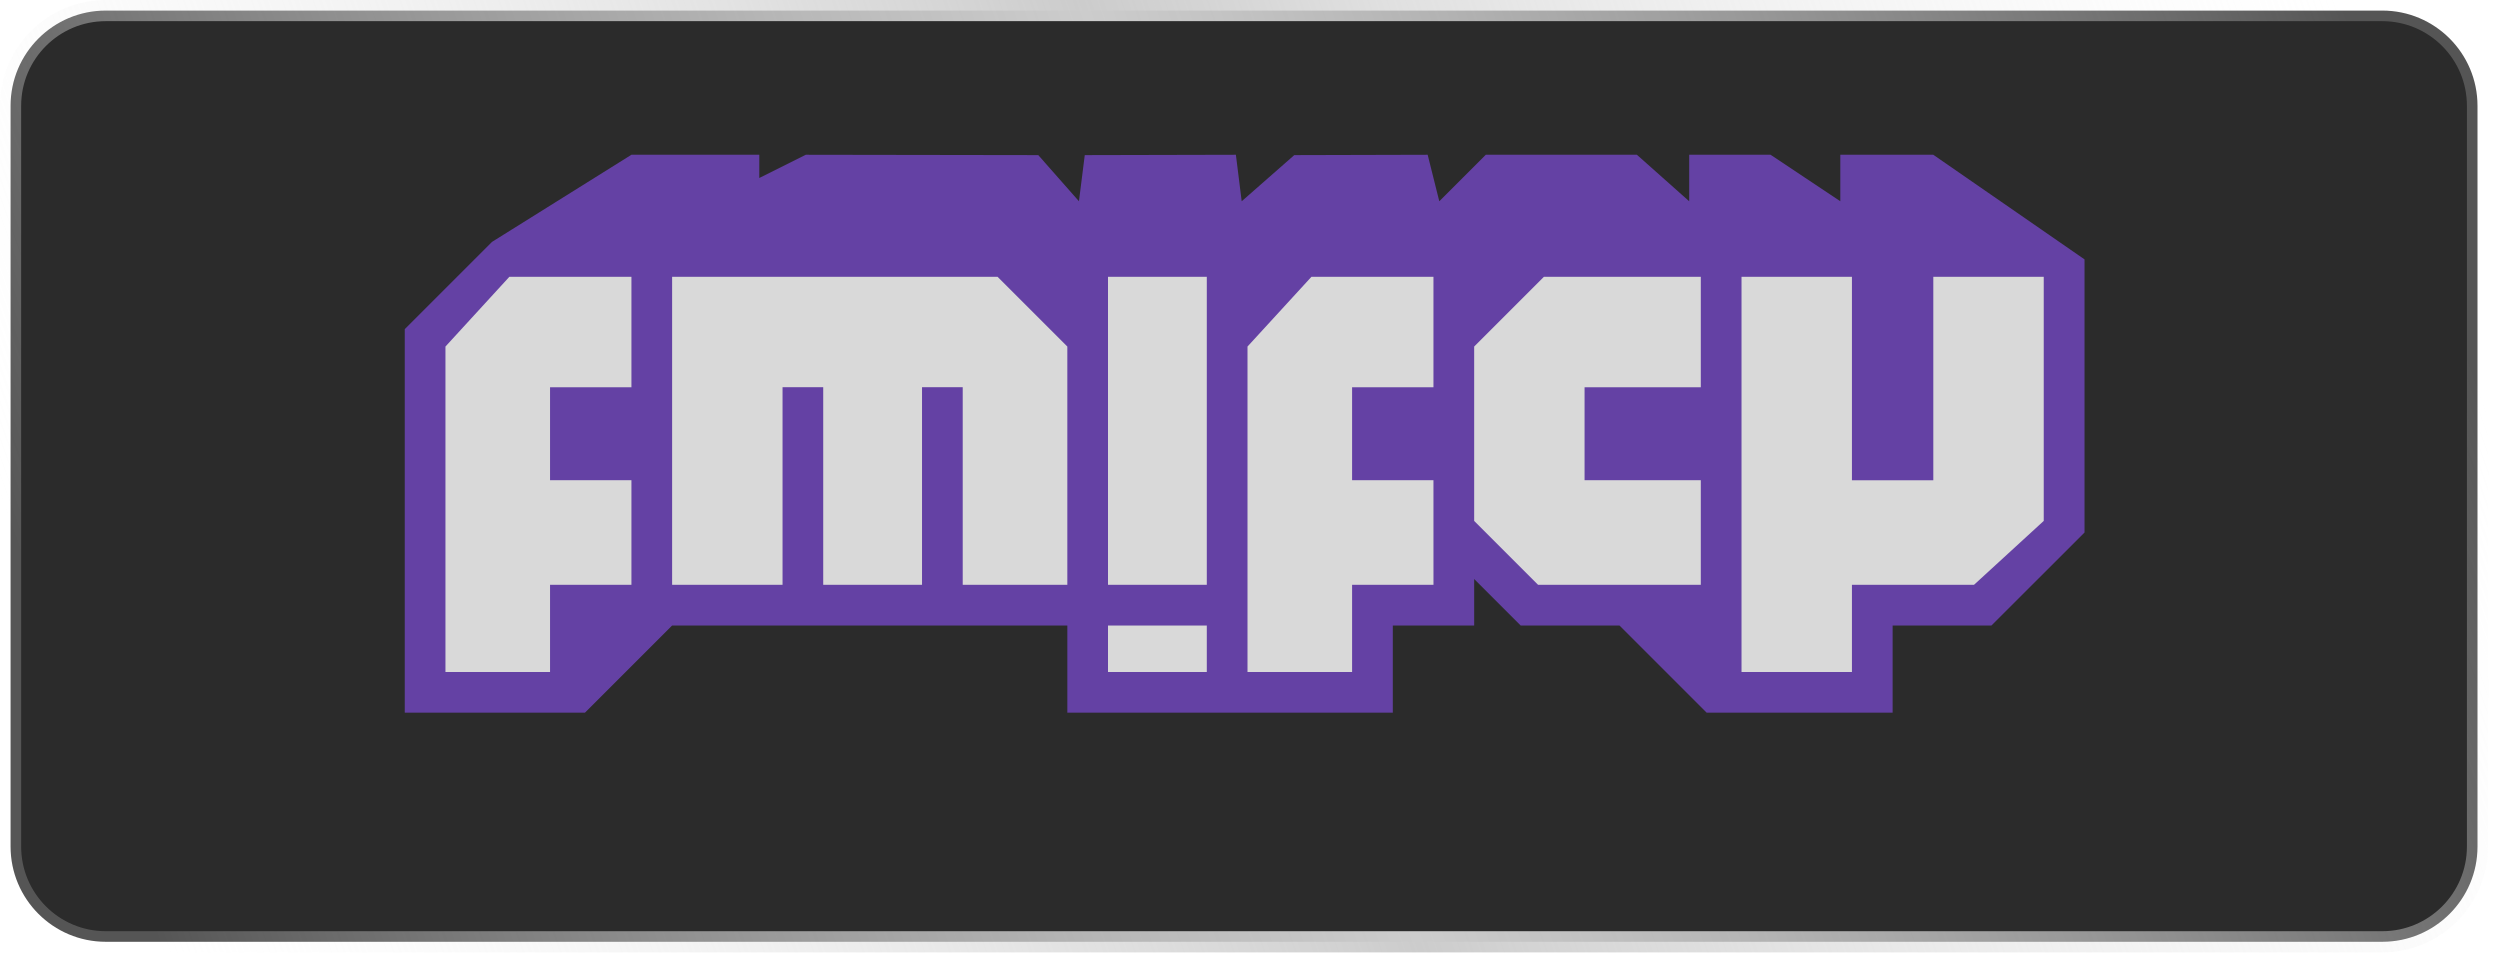
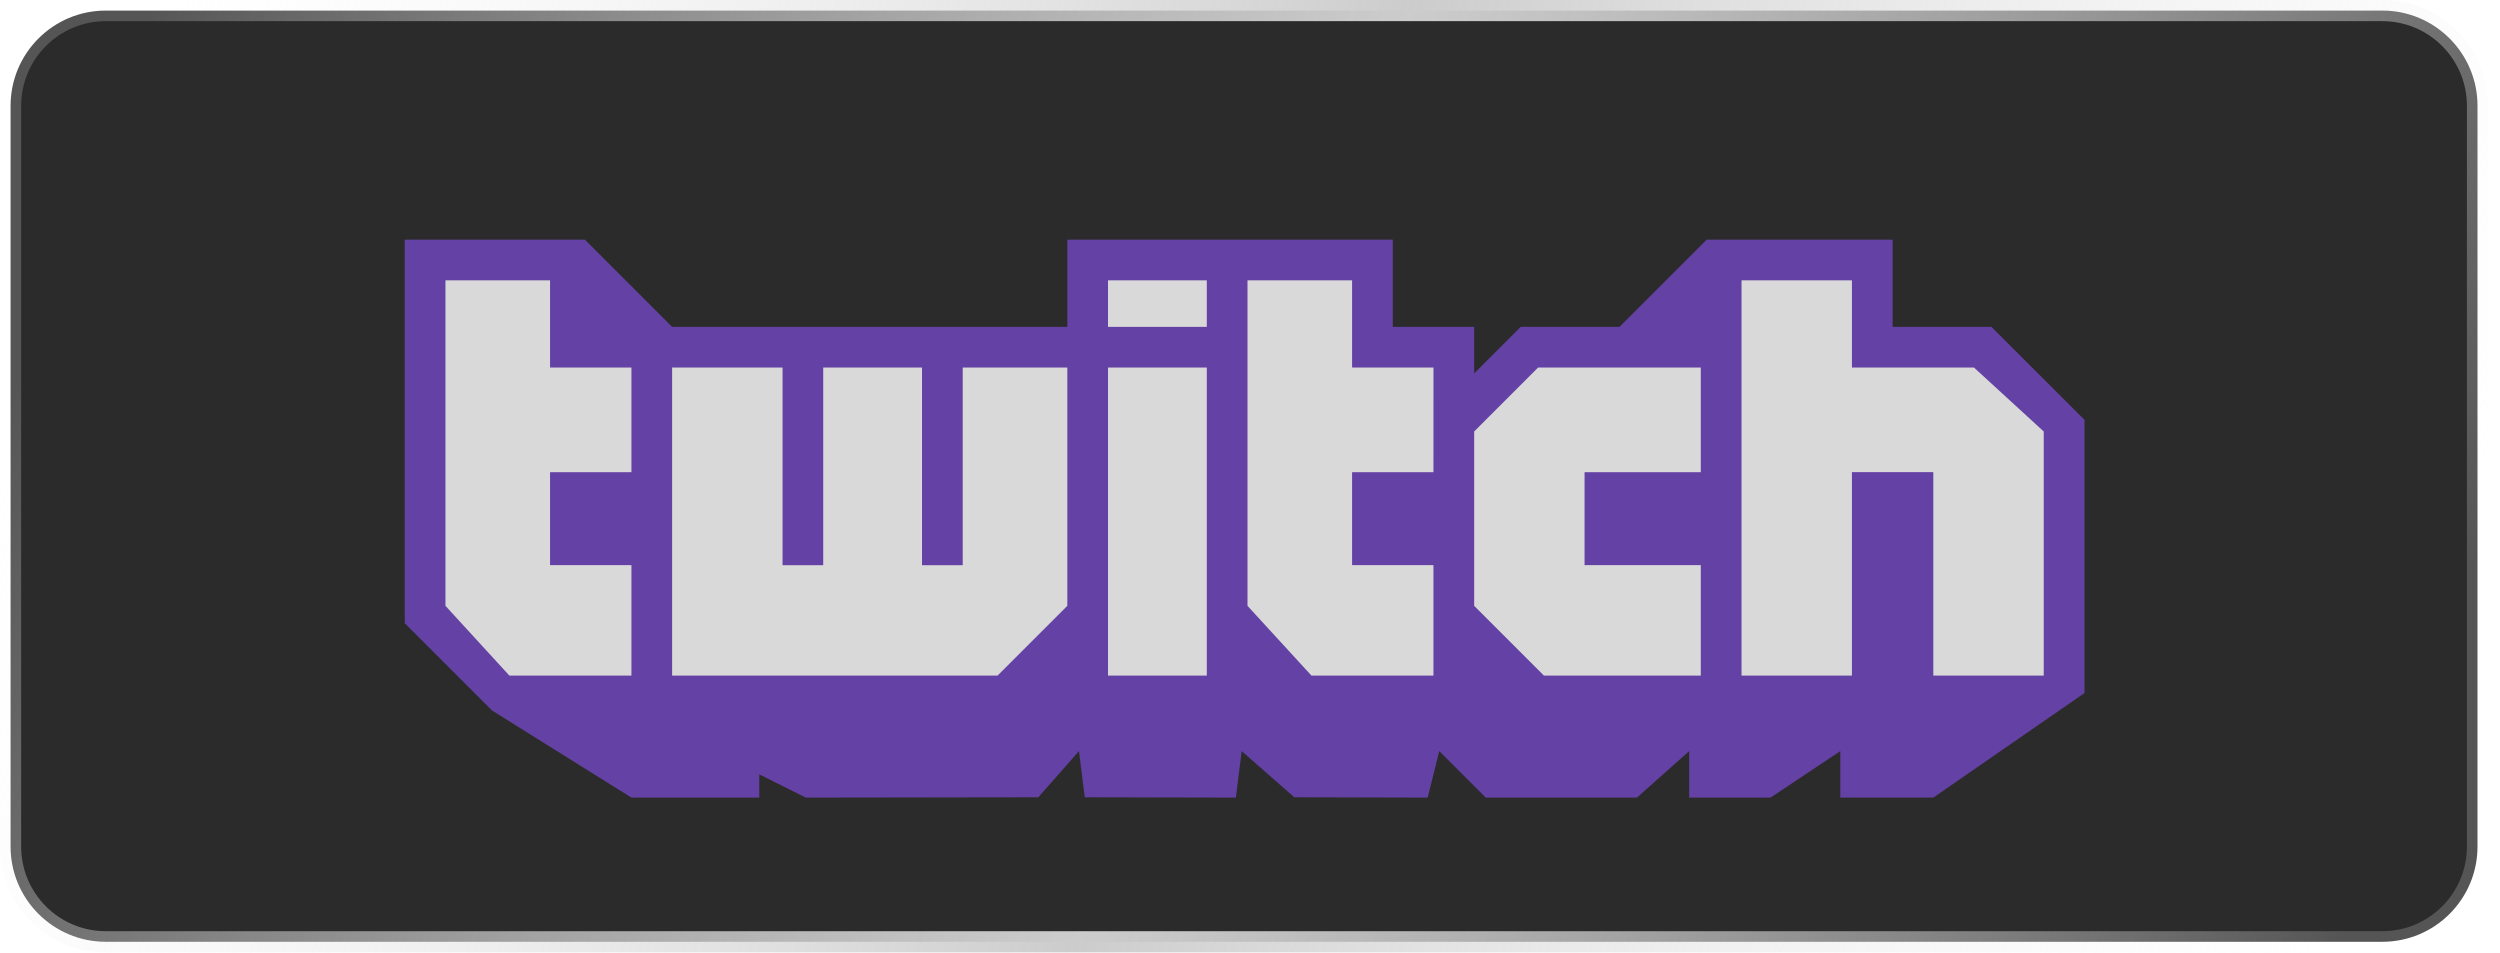
<svg xmlns="http://www.w3.org/2000/svg" width="105" height="40" viewBox="0 0 105 40" fill="none">
-   <rect x="0.444" y="-0.444" width="103.611" height="39.111" rx="4" transform="matrix(1 0 0 -1 2.6491e-08 39.1111)" fill="#2B2B2B" />
-   <rect x="0.444" y="-0.444" width="103.611" height="39.111" rx="4" transform="matrix(1 0 0 -1 2.6491e-08 39.1111)" stroke="url(#paint0_linear_1314_584)" stroke-width="0.889" />
-   <path d="M17.166 14L21.166 10.5L87.166 11V22L83.666 25.5H79.416V29H71.166L69.166 25.5L61.666 24V26L57.666 25.5V29H52.666H46.166L44.666 25.5H35.166H28.166L23.666 29H17.666L17.166 14Z" fill="#D9D9D9" />
-   <path fill-rule="evenodd" clip-rule="evenodd" d="M87.55 22.366V10.894L81.198 6.5H77.293V8.453L74.364 6.5H70.946V8.453L68.749 6.5H62.403L60.45 8.453L59.962 6.5L54.359 6.515L52.151 8.453L51.907 6.5L45.56 6.515L45.316 8.453L43.608 6.515L33.843 6.5L31.89 7.476V6.5H26.52L20.662 10.161L17 13.823V29.933H24.567L28.229 26.271H44.828V29.933H58.498V26.271H61.915V24.318L63.868 26.271H68.018L71.68 29.933H79.49V26.271H83.641L87.55 22.366ZM26.52 24.563H23.102V28.225H18.709V14.555L21.393 11.626H26.52V16.264H23.102V20.169H26.52V24.563ZM44.828 24.563H40.434V16.263H38.725V24.563H34.575V16.263H32.867V24.563H28.229V11.626H41.898L44.828 14.555V24.563ZM50.686 24.563H46.536V11.626H50.686V24.563ZM50.686 28.225H46.536V26.272H50.686V28.225ZM60.206 24.563H56.788V28.225H52.395V14.555L55.08 11.626H60.205V16.264H56.788V20.169H60.205L60.206 24.563ZM71.434 24.563H64.6L61.915 21.878V14.555L64.844 11.626H71.434V16.264H66.552V20.169H71.434L71.434 24.563ZM85.837 21.878L82.907 24.563H77.781V28.225H73.144V11.626H77.781V20.17H81.199V11.626H85.837L85.837 21.878Z" fill="#6441A4" />
+   <rect x="0.444" y="0.444" width="103.611" height="39.111" rx="4" fill="#2B2B2B" />
+   <rect x="0.444" y="0.444" width="103.611" height="39.111" rx="4" stroke="url(#paint0_linear_4351_5726)" stroke-width="0.889" />
+   <path d="M17.166 26L21.166 29.5L87.166 29V18L83.666 14.5H79.416V11H71.166L69.166 14.5L61.666 16V14L57.666 14.5V11H52.666H46.166L44.666 14.5H35.166H28.166L23.666 11H17.666L17.166 26Z" fill="#D9D9D9" />
+   <path fill-rule="evenodd" clip-rule="evenodd" d="M87.55 17.634V29.106L81.198 33.5H77.293V31.547L74.364 33.5H70.946V31.547L68.749 33.5H62.403L60.45 31.547L59.962 33.5L54.359 33.485L52.151 31.547L51.907 33.5L45.56 33.485L45.316 31.547L43.608 33.485L33.843 33.5L31.89 32.524V33.5H26.52L20.662 29.839L17 26.177V10.067H24.567L28.229 13.729H44.828V10.067H58.498V13.729H61.915V15.682L63.868 13.729H68.018L71.68 10.067H79.49V13.729H83.641L87.55 17.634ZM26.52 15.437H23.102V11.775H18.709V25.445L21.393 28.374H26.52V23.736H23.102V19.831H26.52V15.437ZM44.828 15.437H40.434V23.737H38.725V15.437H34.575V23.737H32.867V15.437H28.229V28.374H41.898L44.828 25.445V15.437ZM50.686 15.437H46.536V28.374H50.686V15.437ZM50.686 11.775H46.536V13.728H50.686V11.775ZM60.206 15.437H56.788V11.775H52.395V25.445L55.08 28.374H60.205V23.736H56.788V19.831H60.205L60.206 15.437ZM71.434 15.437H64.6L61.915 18.122V25.445L64.844 28.374H71.434V23.736H66.552V19.831H71.434L71.434 15.437ZM85.837 18.122L82.907 15.437H77.781V11.775H73.144V28.374H77.781V19.83H81.199V28.374H85.837L85.837 18.122Z" fill="#6441A4" />
  <defs>
-     <linearGradient id="paint0_linear_1314_584" x1="2.39685e-06" y1="18.073" x2="93.908" y2="51.597" gradientUnits="userSpaceOnUse">
+     <linearGradient id="paint0_linear_4351_5726" x1="2.39685e-06" y1="18.073" x2="93.908" y2="51.597" gradientUnits="userSpaceOnUse">
      <stop stop-color="white" stop-opacity="0.2" />
      <stop offset="0.5" stop-color="#CCCCCC" />
      <stop offset="1" stop-color="white" stop-opacity="0.2" />
    </linearGradient>
  </defs>
</svg>
